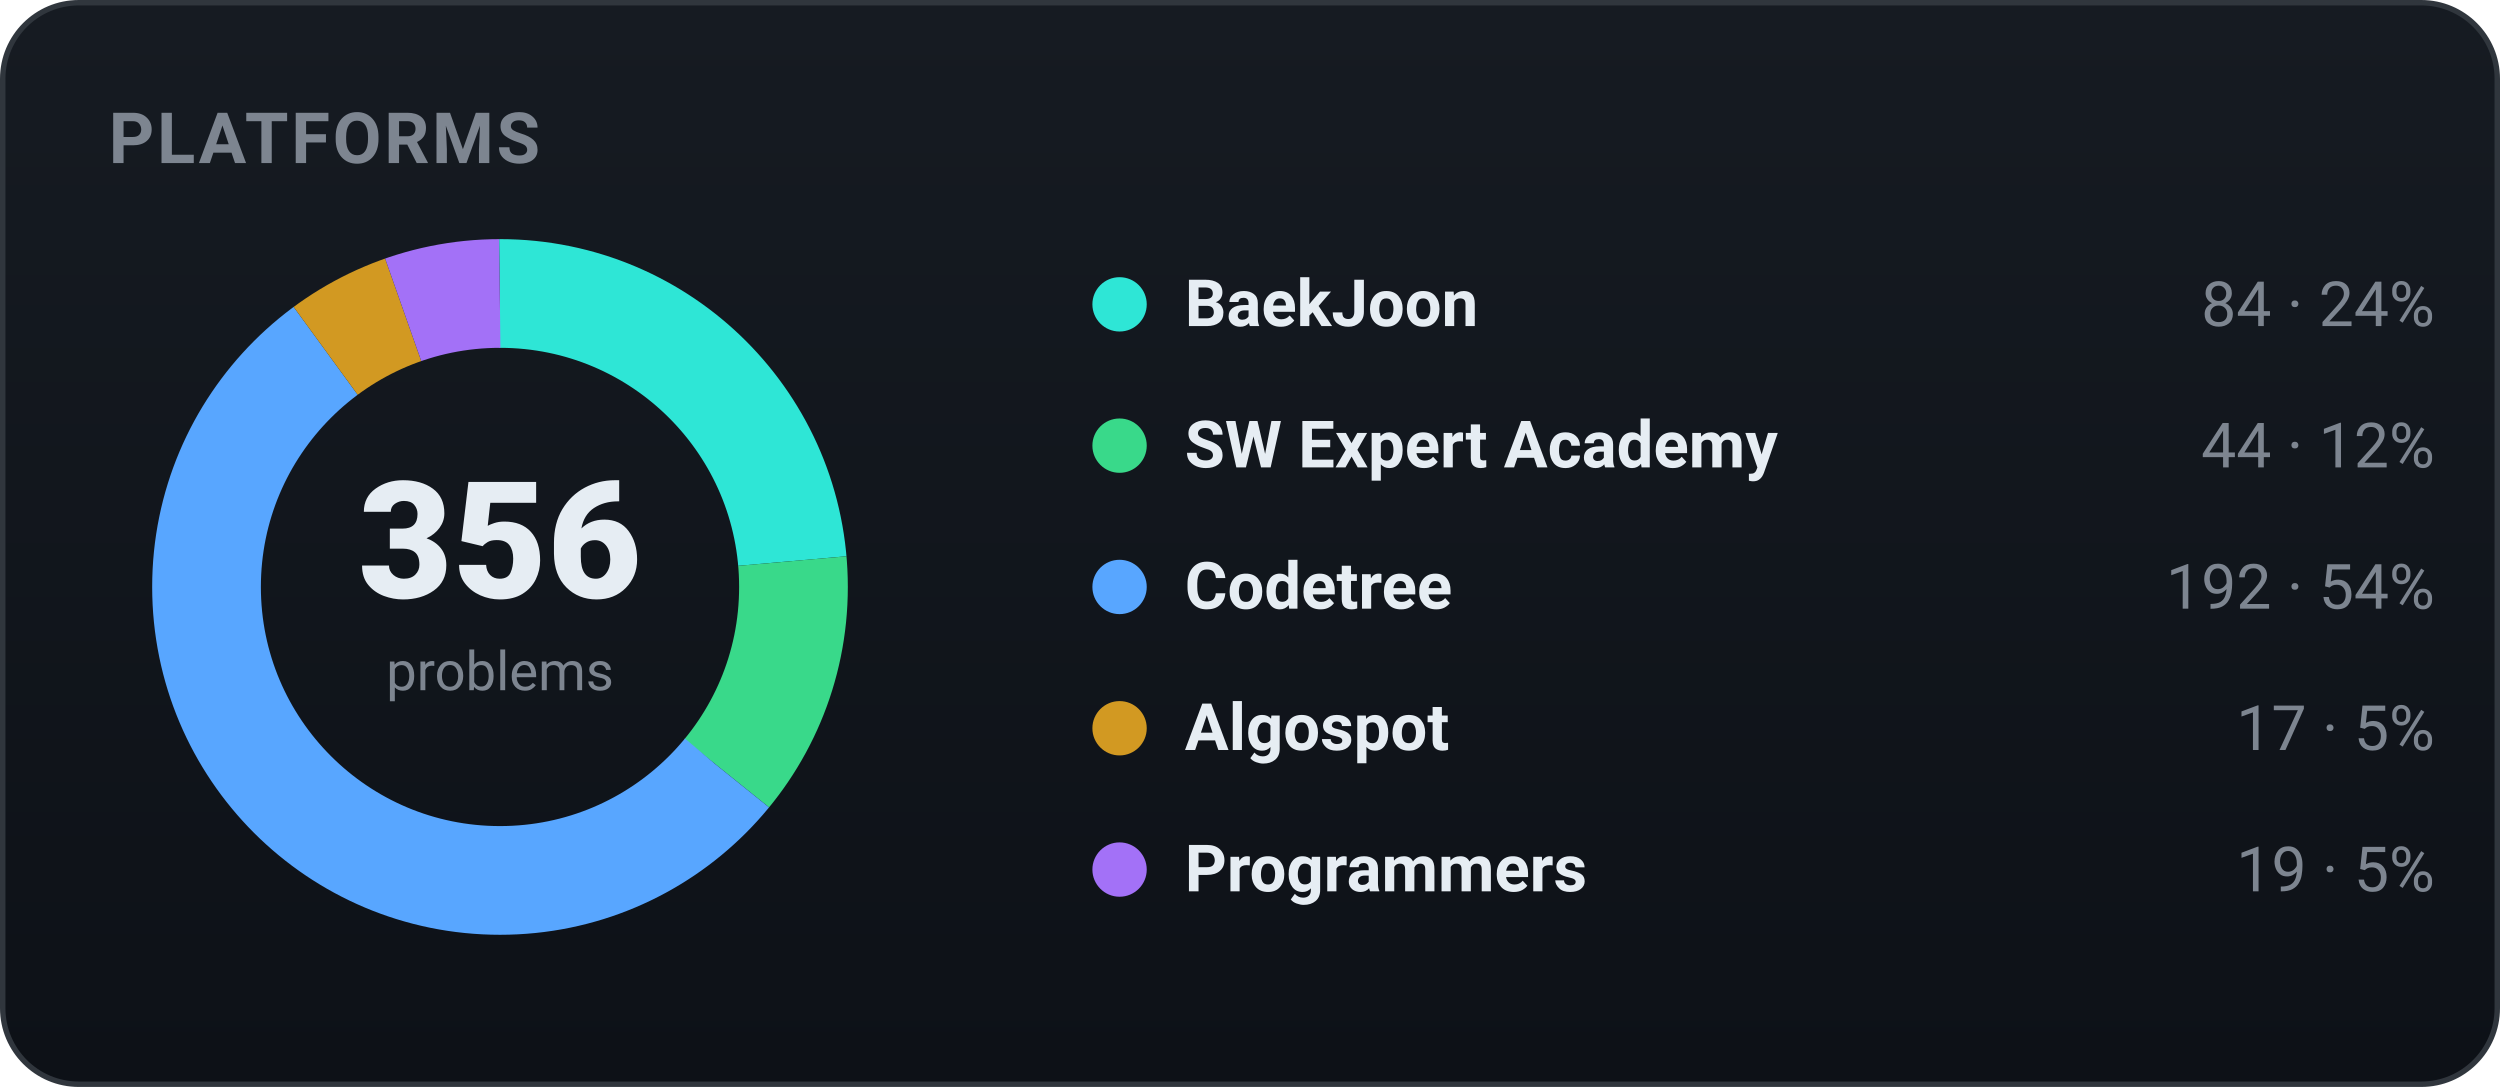
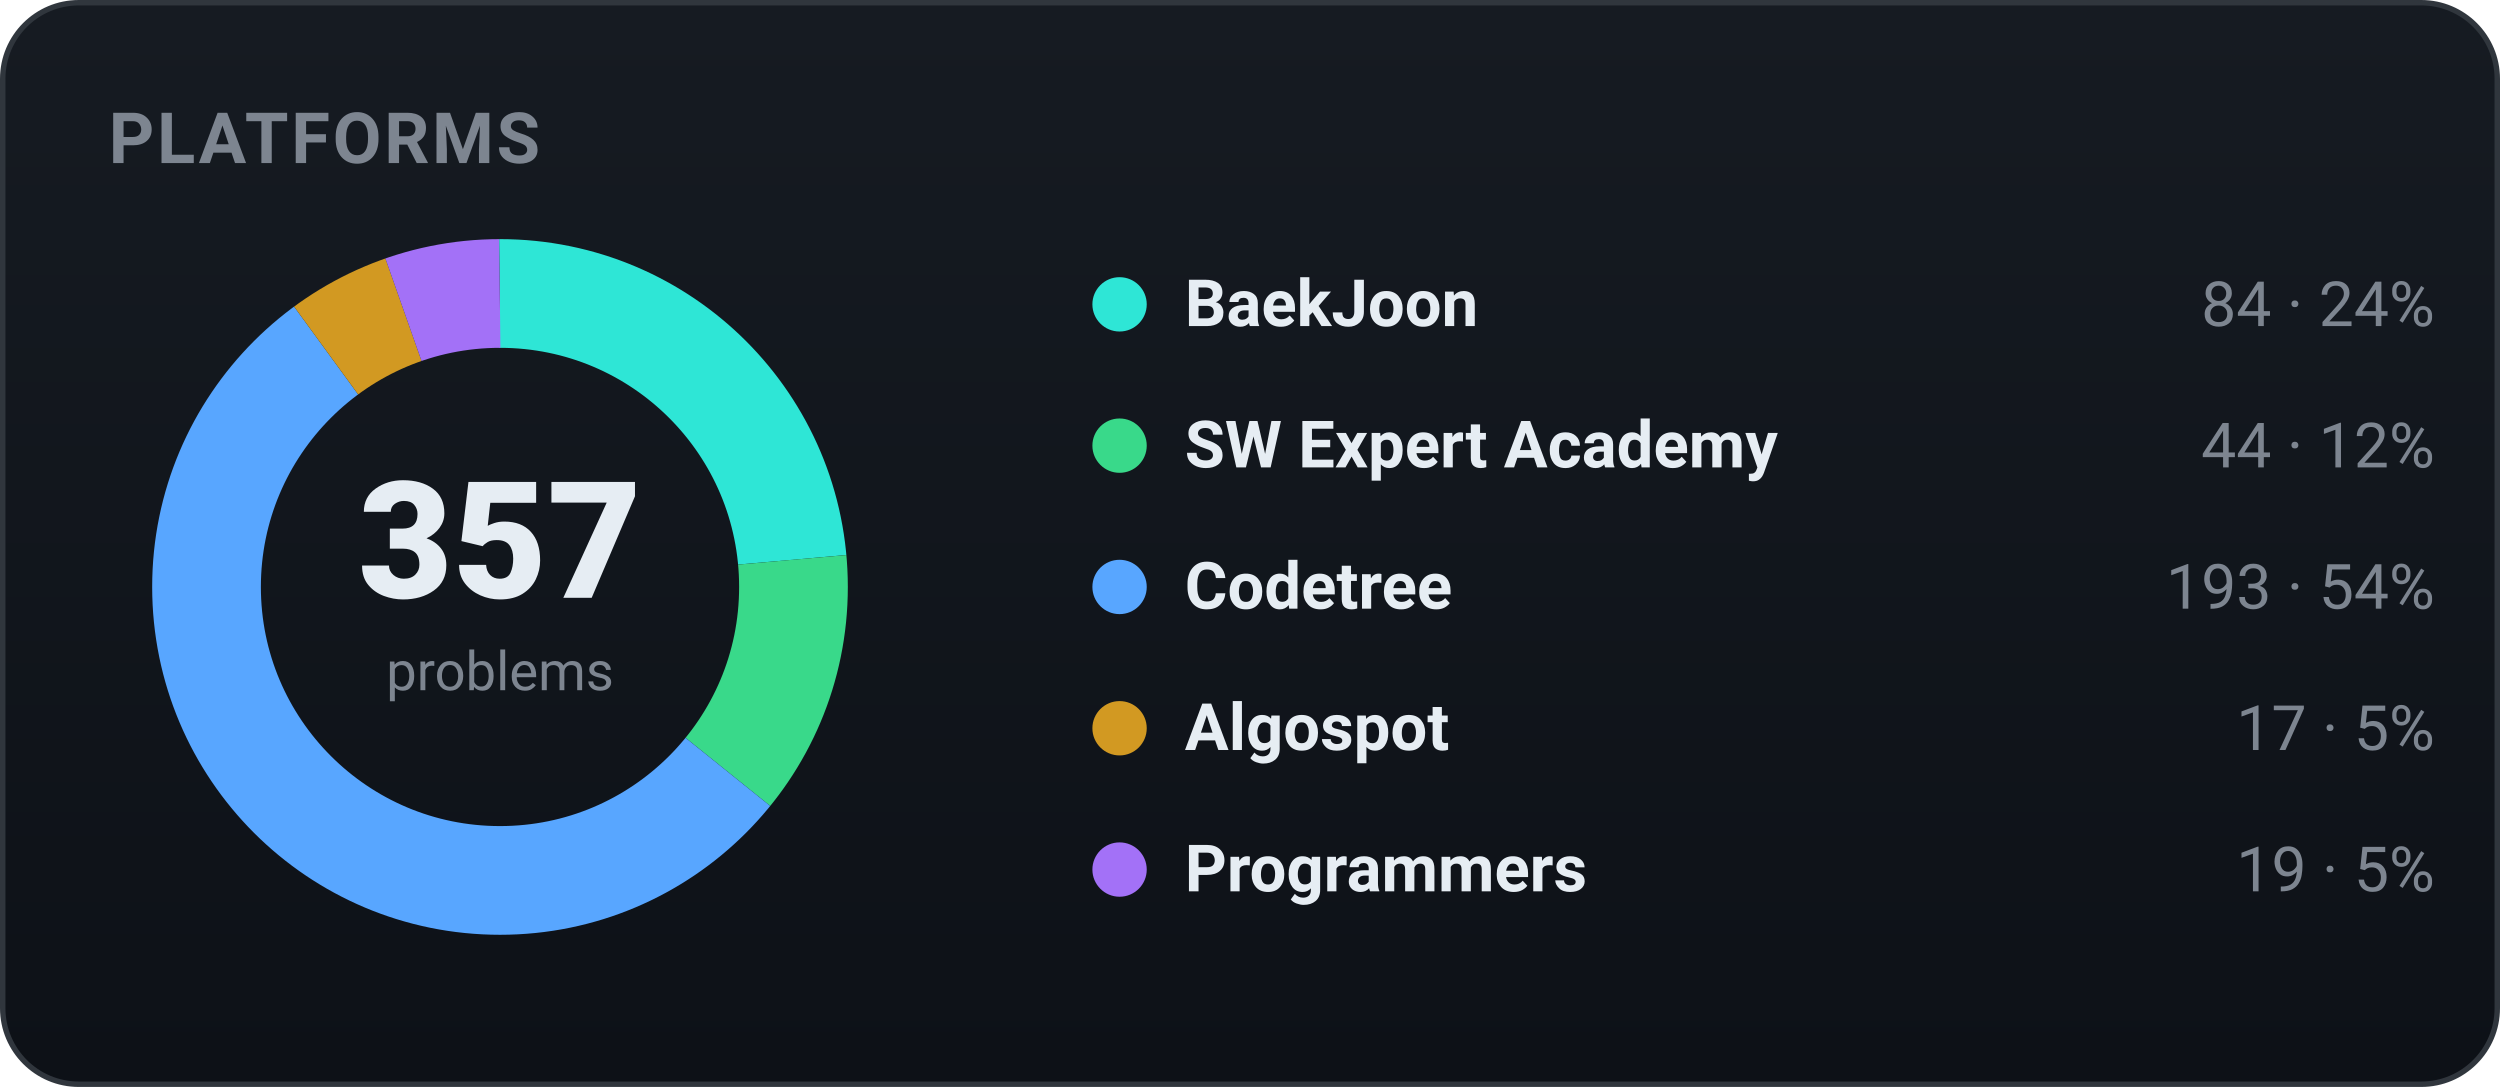
<svg xmlns="http://www.w3.org/2000/svg" width="460" height="200" viewBox="0 0 460 200" role="img" font-family="-apple-system,BlinkMacSystemFont,'Segoe UI',Roboto,'Apple SD Gothic Neo','Malgun Gothic',sans-serif">
  <defs>
    <linearGradient id="bgg" x1="0" y1="0" x2="0" y2="1">
      <stop offset="0" stop-color="#161b22" />
      <stop offset="1" stop-color="#0d1117" />
    </linearGradient>
  </defs>
  <rect x="0.5" y="0.5" width="459" height="199" rx="14" fill="url(#bgg)" stroke="#30363d" />
  <text x="20" y="30" font-family="-apple-system,BlinkMacSystemFont,'Segoe UI',Roboto,'Apple SD Gothic Neo','Malgun Gothic',sans-serif" font-size="13" font-weight="700" fill="#7d8590" letter-spacing="0.5">PLATFORMS</text>
-   <circle cx="92" cy="108" r="54" fill="none" stroke="#2ee6d6" stroke-width="20" stroke-dasharray="80.06 259.23" stroke-dashoffset="-0.00" transform="rotate(-90 92 108)" />
-   <circle cx="92" cy="108" r="54" fill="none" stroke="#39d98a" stroke-width="20" stroke-dasharray="41.93 297.36" stroke-dashoffset="-80.06" transform="rotate(-90 92 108)" />
-   <circle cx="92" cy="108" r="54" fill="none" stroke="#58a6ff" stroke-width="20" stroke-dasharray="182.99 156.30" stroke-dashoffset="-121.99" transform="rotate(-90 92 108)" />
-   <circle cx="92" cy="108" r="54" fill="none" stroke="#d29922" stroke-width="20" stroke-dasharray="16.20 323.09" stroke-dashoffset="-304.98" transform="rotate(-90 92 108)" />
-   <circle cx="92" cy="108" r="54" fill="none" stroke="#a371f7" stroke-width="20" stroke-dasharray="18.11 321.18" stroke-dashoffset="-321.18" transform="rotate(-90 92 108)" />
-   <text x="92" y="110" text-anchor="middle" font-size="30" font-weight="800" fill="#e6edf3">356</text>
+   <circle cx="92" cy="108" r="54" fill="none" stroke="#2ee6d6" stroke-width="20" stroke-dasharray="79.83 259.46" stroke-dashoffset="-0.00" transform="rotate(-90 92 108)" />
+   <circle cx="92" cy="108" r="54" fill="none" stroke="#39d98a" stroke-width="20" stroke-dasharray="41.82 297.47" stroke-dashoffset="-79.83" transform="rotate(-90 92 108)" />
+   <circle cx="92" cy="108" r="54" fill="none" stroke="#58a6ff" stroke-width="20" stroke-dasharray="183.43 155.87" stroke-dashoffset="-121.65" transform="rotate(-90 92 108)" />
+   <circle cx="92" cy="108" r="54" fill="none" stroke="#d29922" stroke-width="20" stroke-dasharray="16.16 323.14" stroke-dashoffset="-305.08" transform="rotate(-90 92 108)" />
+   <circle cx="92" cy="108" r="54" fill="none" stroke="#a371f7" stroke-width="20" stroke-dasharray="18.06 321.23" stroke-dashoffset="-321.23" transform="rotate(-90 92 108)" />
+   <text x="92" y="110" text-anchor="middle" font-size="30" font-weight="800" fill="#e6edf3">357</text>
  <text x="92" y="127" text-anchor="middle" font-size="10" fill="#7d8590">problems</text>
  <circle cx="206" cy="56" r="5" fill="#2ee6d6" />
  <text x="218" y="60" font-size="12" font-weight="600" fill="#e6edf3">BaekJoon</text>
  <text x="448" y="60" text-anchor="end" font-size="11.5" fill="#7d8590">84 · 24%</text>
  <circle cx="206" cy="82" r="5" fill="#39d98a" />
  <text x="218" y="86" font-size="12" font-weight="600" fill="#e6edf3">SW Expert Academy</text>
  <text x="448" y="86" text-anchor="end" font-size="11.5" fill="#7d8590">44 · 12%</text>
  <circle cx="206" cy="108" r="5" fill="#58a6ff" />
  <text x="218" y="112" font-size="12" font-weight="600" fill="#e6edf3">Codetree</text>
-   <text x="448" y="112" text-anchor="end" font-size="11.5" fill="#7d8590">192 · 54%</text>
+   <text x="448" y="112" text-anchor="end" font-size="11.5" fill="#7d8590">193 · 54%</text>
  <circle cx="206" cy="134" r="5" fill="#d29922" />
  <text x="218" y="138" font-size="12" font-weight="600" fill="#e6edf3">Algospot</text>
  <text x="448" y="138" text-anchor="end" font-size="11.5" fill="#7d8590">17 · 5%</text>
  <circle cx="206" cy="160" r="5" fill="#a371f7" />
  <text x="218" y="164" font-size="12" font-weight="600" fill="#e6edf3">Programmers</text>
  <text x="448" y="164" text-anchor="end" font-size="11.5" fill="#7d8590">19 · 5%</text>
</svg>
